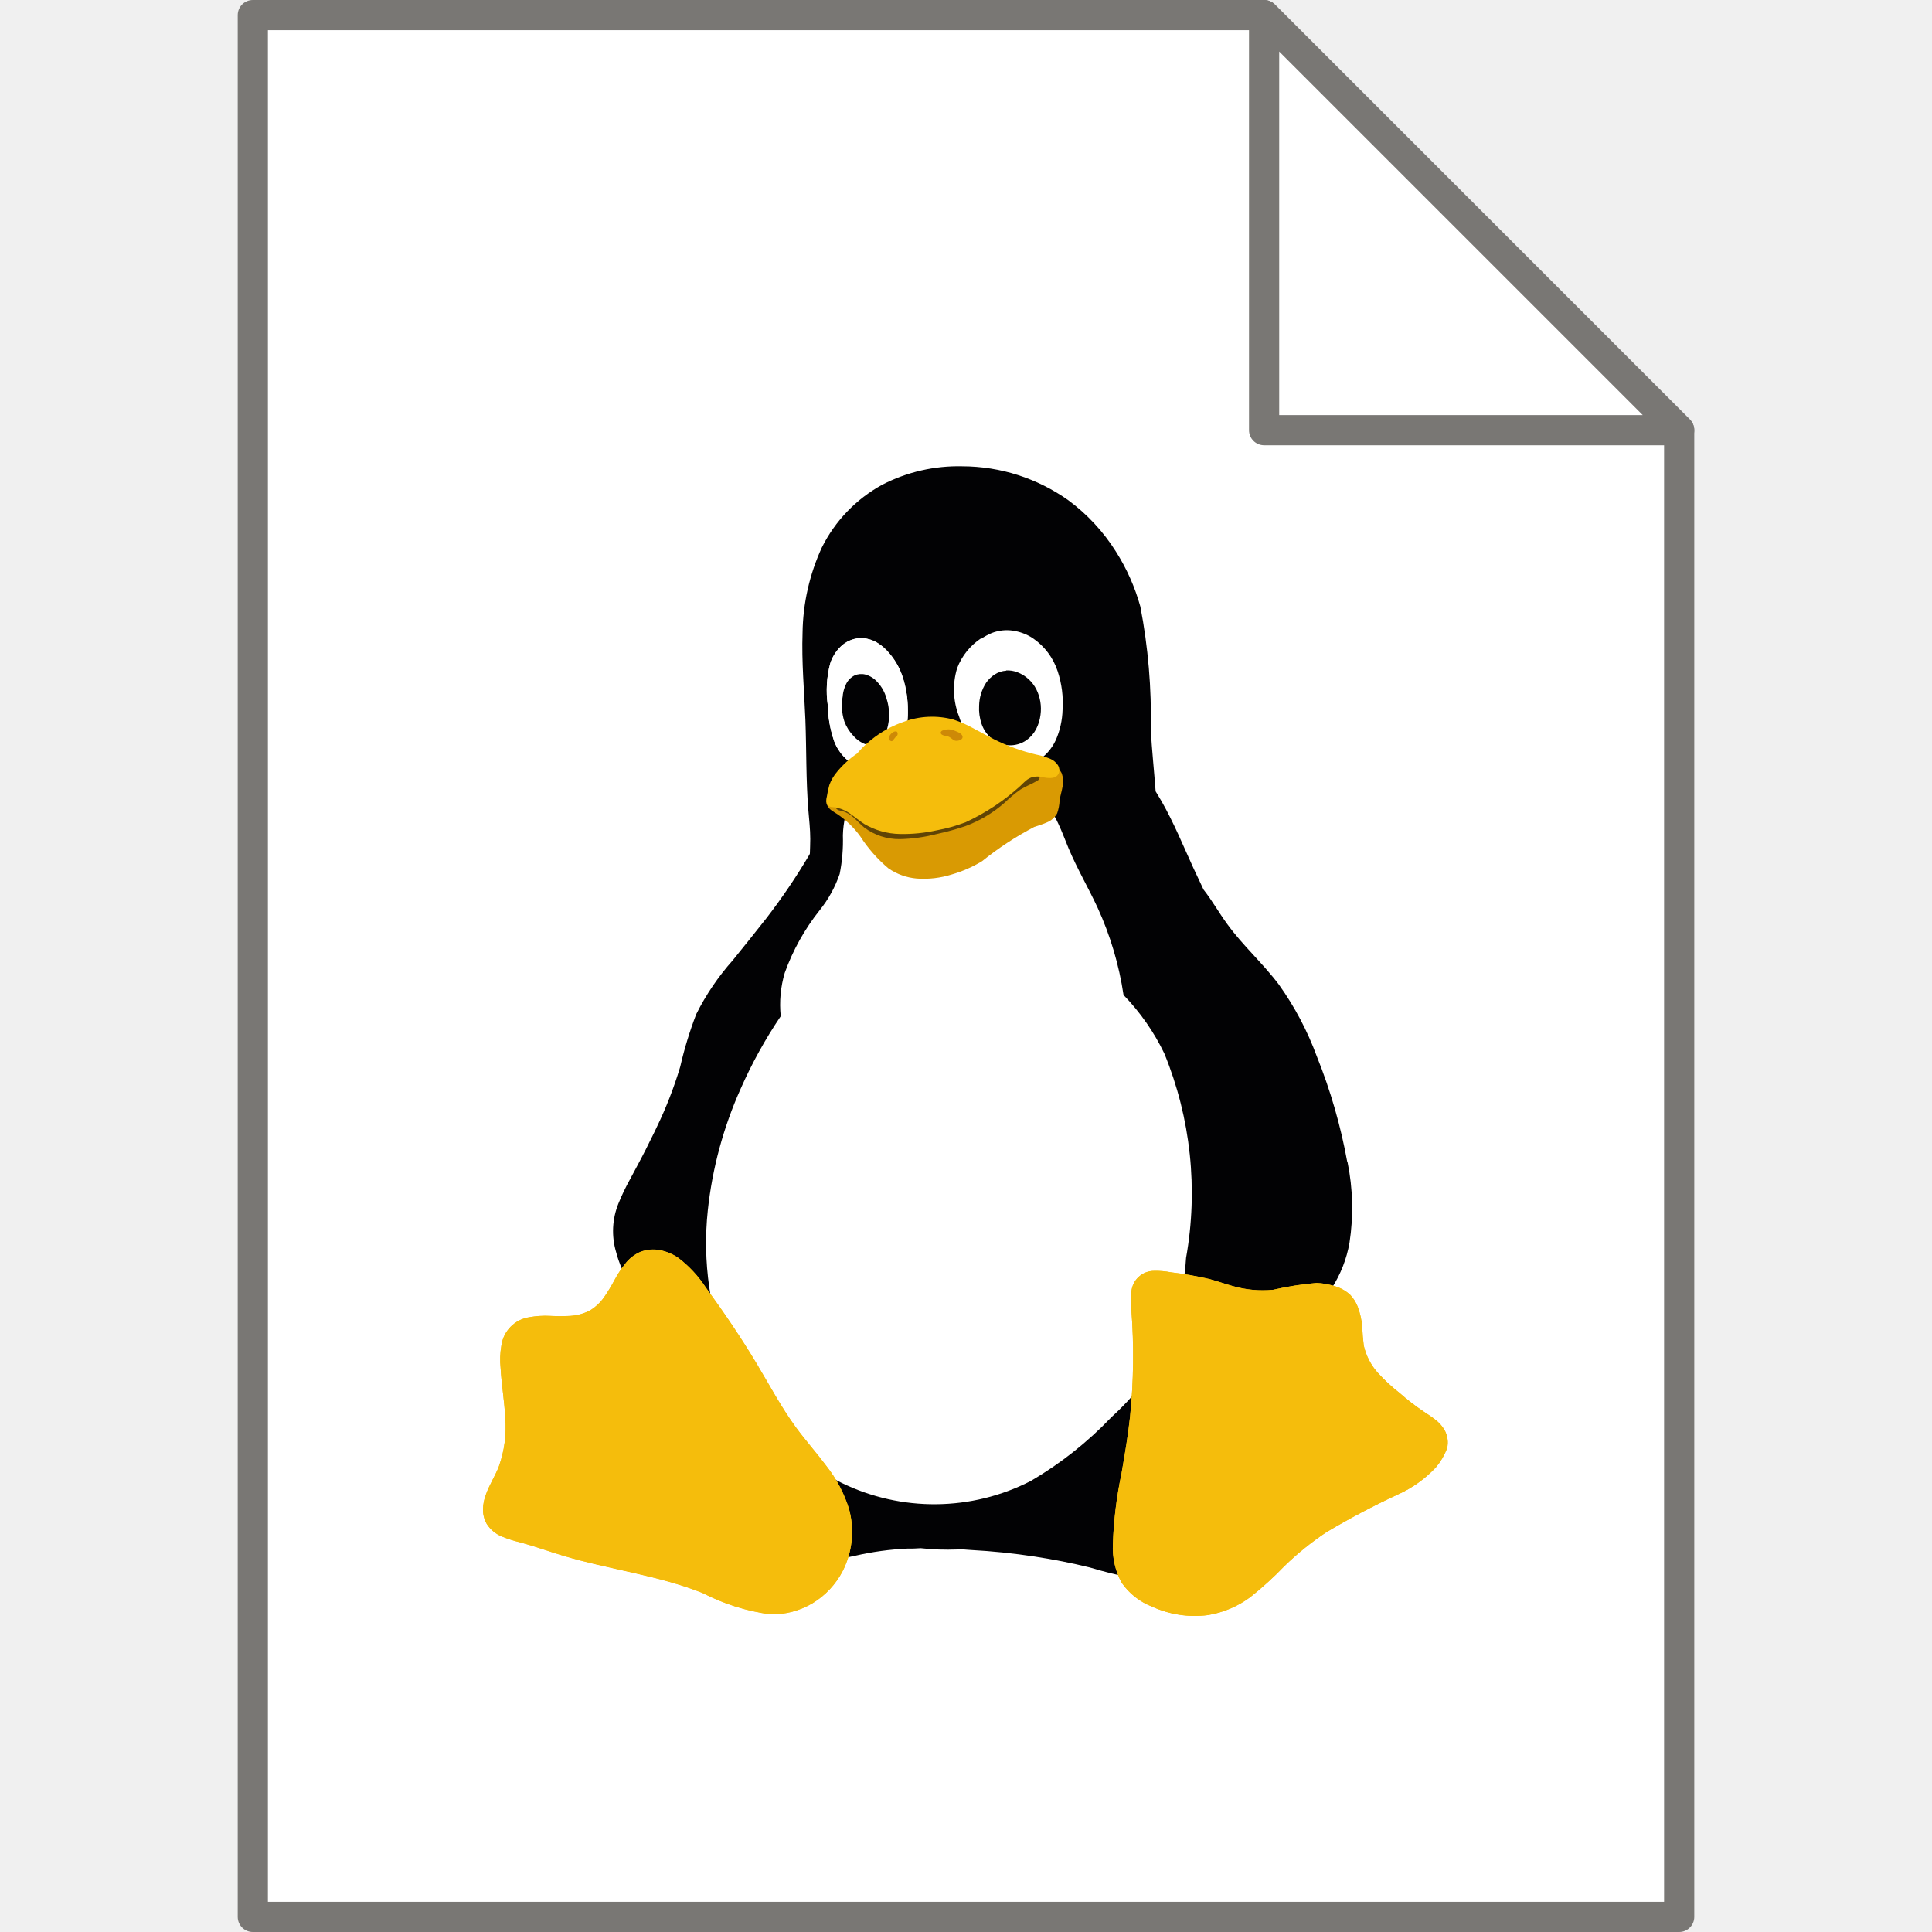
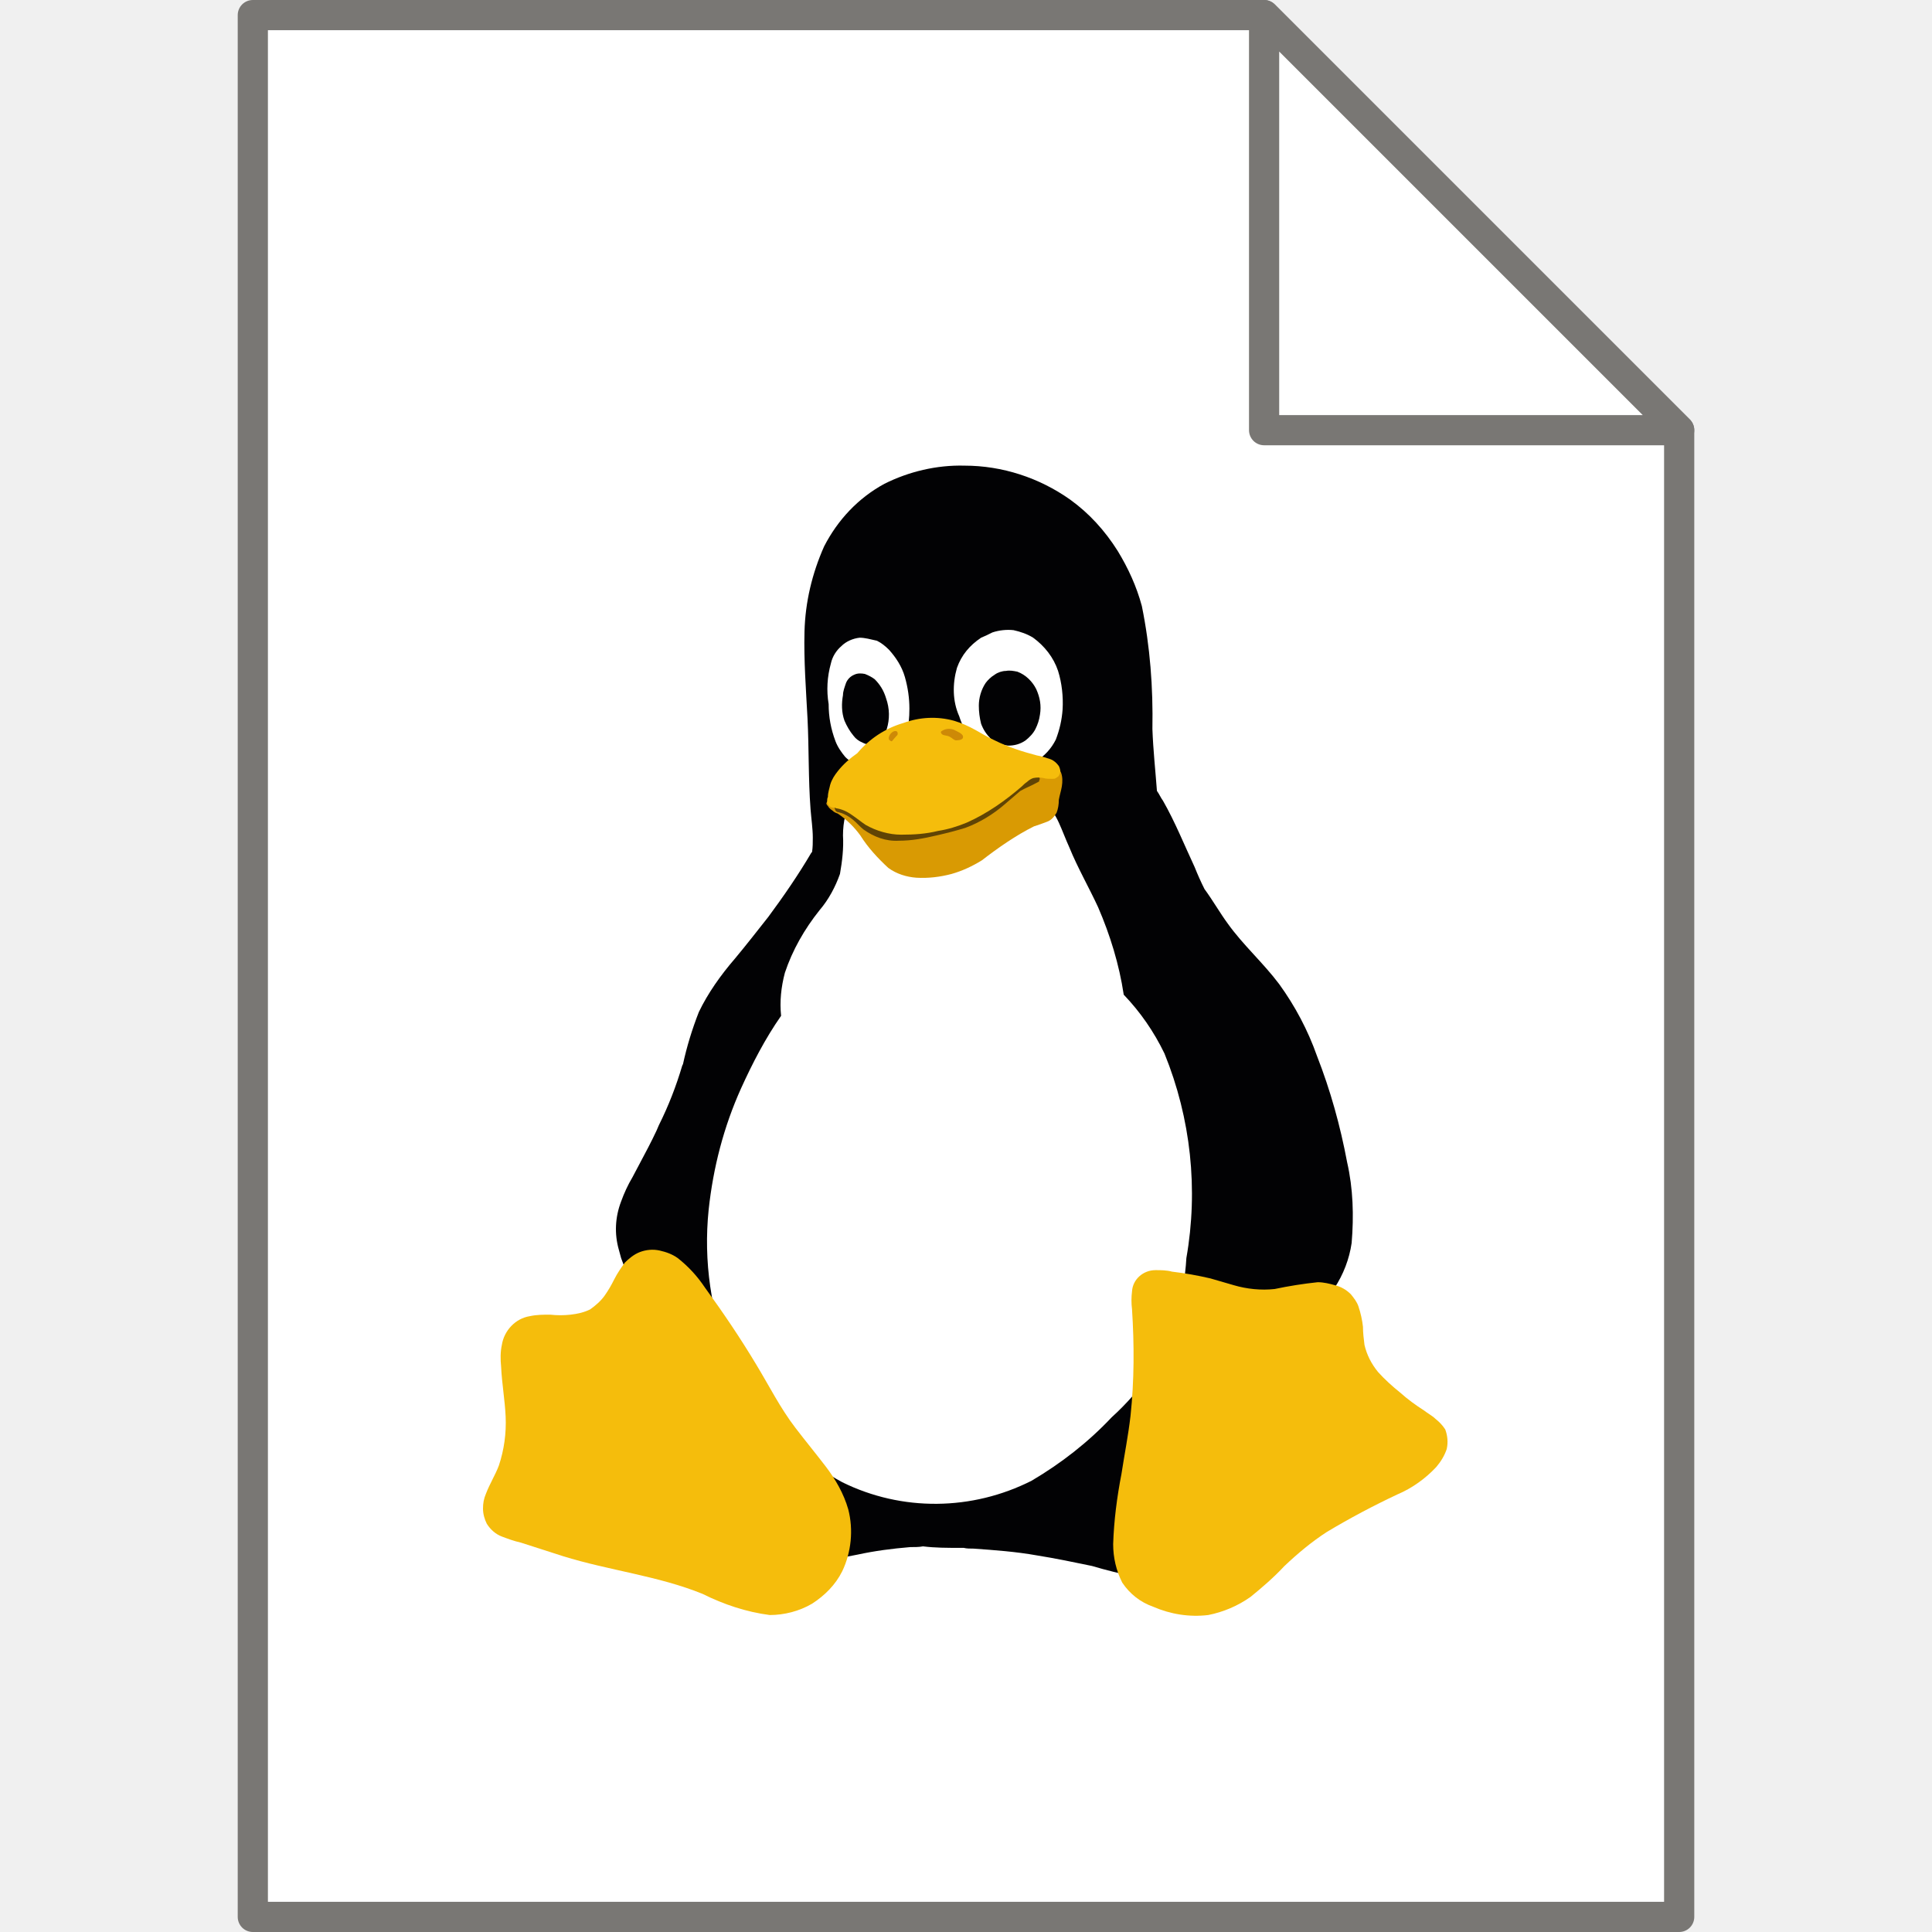
- <svg xmlns="http://www.w3.org/2000/svg" id="linux" data-name="linux" viewBox="0 0 256 256">
-   <defs>
-     <style>.cls-1{fill:none;}.cls-2,.cls-3{fill:#fff;}.cls-2{stroke:#797774;stroke-linejoin:round;stroke-width:4px;}.cls-4{fill:#020204;}.cls-5{fill:#d99a03;}.cls-6{fill:#604405;}.cls-7{fill:#f5bd0c;}.cls-8{clip-path:url(#clip-path);}.cls-9{fill:#cd8907;}</style>
-     <clipPath id="clip-path">
-       <rect class="cls-1" x="64" y="61.675" width="128" height="152.651" />
-     </clipPath>
-   </defs>
-   <polygon class="cls-2" points="222.5 254 33.5 254 33.5 2 167.5 2 222.5 57 222.5 254" />
-   <polygon class="cls-2" points="222.5 57 167.5 57 167.5 2 222.5 57" />
-   <path class="cls-3" d="M130.043,84.565a8.313,8.313,0,0,0-3.216,3.981,9.766,9.766,0,0,0,.255,6.414,10.787,10.787,0,0,0,3.777,5.41,6.768,6.768,0,0,0,3.096,1.19,5.637,5.637,0,0,0,3.25-.561,6.393,6.393,0,0,0,2.705-2.944,10.652,10.652,0,0,0,.885-3.963,13.412,13.412,0,0,0-.646-5.121,8.509,8.509,0,0,0-3.318-4.406,6.622,6.622,0,0,0-2.62-.987,5.498,5.498,0,0,0-2.773.306,7.562,7.562,0,0,0-1.412.765" />
-   <path class="cls-4" d="M178.528,154.009a71.815,71.815,0,0,0-4.049-14.052,40.285,40.285,0,0,0-5.019-9.493c-2.11-2.807-4.781-5.172-6.839-8.013-1.089-1.48-2.008-3.131-3.147-4.576-.459-.953-.901-1.906-1.344-2.858-1.361-2.977-2.603-6.022-4.219-8.847-.255-.442-.528-.885-.783-1.31-.204-2.721-.493-5.443-.646-8.166a77.281,77.281,0,0,0-1.378-16.315,27.128,27.128,0,0,0-3.232-7.282,24.942,24.942,0,0,0-6.329-6.821,24.373,24.373,0,0,0-14.018-4.491A22.005,22.005,0,0,0,116.892,64.235a19.264,19.264,0,0,0-7.996,8.319,27.95,27.95,0,0,0-2.552,11.313c-.136,3.845.221,7.656.375,11.501.153,3.981.068,7.979.391,11.959.102,1.276.255,2.552.255,3.845,0,.646-.034,1.293-.051,1.922l-.051.136a81.67,81.67,0,0,1-5.75,8.489q-2.194,2.781-4.407,5.512a32.845,32.845,0,0,0-4.848,7.144,51.398,51.398,0,0,0-2.11,6.907l-.051.187a53.637,53.637,0,0,1-3.063,7.86c-.119.238-.238.493-.34.714-.732,1.514-1.498,3.029-2.297,4.509l-.919,1.718a29.004,29.004,0,0,0-1.531,3.198,9.734,9.734,0,0,0-.306,6.448c.085.357.204.714.323,1.072a22.503,22.503,0,0,0,1.344,3.079c.238.459.493.902.732,1.362l.221.323c.238.425.493.851.749,1.258l.034.051c.289.476.612.935.919,1.395l.051.068c.323.443.646.902.986,1.344a35.429,35.429,0,0,0,6.754,13.439c-.494.868-.935,1.719-1.429,2.569a39.344,39.344,0,0,0-4.271,8.063,9.715,9.715,0,0,0-.323,4.525,6.39,6.39,0,0,0,2.211,3.912,6.682,6.682,0,0,0,2.688,1.242,11.624,11.624,0,0,0,2.977.256,48.708,48.708,0,0,0,11.126-2.195c2.178-.579,4.355-1.089,6.567-1.532a38.653,38.653,0,0,1,6.975-.952c.579.017,1.157-.017,1.719-.051a32.434,32.434,0,0,0,4.814.17l.595-.034c.409.051.834.068,1.259.102q4.236.229,8.421.867c2.45.375,4.9.851,7.316,1.446a55.56,55.56,0,0,0,11.449,2.195,12.412,12.412,0,0,0,3.062-.239,6.959,6.959,0,0,0,2.774-1.258,6.407,6.407,0,0,0,2.228-3.896,9.704,9.704,0,0,0-.323-4.525,38.255,38.255,0,0,0-4.338-8.047c-.612-1.038-1.191-2.109-1.804-3.147a55.809,55.809,0,0,0,6.924-9.612,9.432,9.432,0,0,0,3.505-.442,14.727,14.727,0,0,0,7.367-5.529,8.266,8.266,0,0,0,1.225-2.518,16.245,16.245,0,0,0,2.347-6.006,30.384,30.384,0,0,0-.255-10.667Zm0,0" />
-   <path class="cls-3" d="M113.099,105.813a5.911,5.911,0,0,0-1.089,2.314,12.917,12.917,0,0,0-.323,2.552,22.526,22.526,0,0,1-.425,5.12,15.872,15.872,0,0,1-2.654,4.815,29.1,29.1,0,0,0-4.628,8.302,14.812,14.812,0,0,0-.527,5.733,61.164,61.164,0,0,0-5.325,9.646,53.19,53.19,0,0,0-4.338,16.06,40.984,40.984,0,0,0,2.892,20.041A33.13,33.13,0,0,0,105.239,192.32a29.308,29.308,0,0,0,6.243,4.151,28.053,28.053,0,0,0,25.11-.238,48.625,48.625,0,0,0,10.649-8.421,37.262,37.262,0,0,0,5.41-6.141,34.248,34.248,0,0,0,4.508-14.988,48.825,48.825,0,0,0-2.875-27.083,29.561,29.561,0,0,0-5.41-7.758,42.953,42.953,0,0,0-3.436-11.569c-1.224-2.636-2.705-5.154-3.844-7.859-.459-1.106-.868-2.229-1.378-3.301a10.263,10.263,0,0,0-2.008-2.943,8.137,8.137,0,0,0-3.147-1.82,13.045,13.045,0,0,0-3.606-.612c-2.45-.119-4.917.187-7.332.102a55.818,55.818,0,0,0-5.836-.307,9.006,9.006,0,0,0-2.841.596,5.686,5.686,0,0,0-2.347,1.701m.782-21.283a3.998,3.998,0,0,0-2.45,1.089,5.411,5.411,0,0,0-1.43,2.297,13.972,13.972,0,0,0-.323,5.443,15.816,15.816,0,0,0,.868,4.866,6.35,6.35,0,0,0,1.327,2.075,4.52,4.52,0,0,0,2.11,1.242,4.2,4.2,0,0,0,2.296-.085,4.941,4.941,0,0,0,1.957-1.191,6.592,6.592,0,0,0,1.667-2.909,11.789,11.789,0,0,0,.391-3.368,14.044,14.044,0,0,0-.647-4.185,9.31,9.31,0,0,0-2.143-3.641,6.059,6.059,0,0,0-1.633-1.224,4.275,4.275,0,0,0-1.99-.409m16.162,0a8.315,8.315,0,0,0-3.216,3.982,9.767,9.767,0,0,0,.255,6.414,10.781,10.781,0,0,0,3.777,5.409,6.772,6.772,0,0,0,3.096,1.191,5.637,5.637,0,0,0,3.25-.562,6.395,6.395,0,0,0,2.705-2.943,10.657,10.657,0,0,0,.885-3.964,13.405,13.405,0,0,0-.646-5.12,8.511,8.511,0,0,0-3.318-4.407,6.625,6.625,0,0,0-2.62-.986,5.51,5.51,0,0,0-2.773.306,7.577,7.577,0,0,0-1.412.766" />
-   <path class="cls-4" d="M133.326,88.868a3.194,3.194,0,0,0-1.513.494,4.041,4.041,0,0,0-1.157,1.123,5.818,5.818,0,0,0-.919,3.045,6.32,6.32,0,0,0,.323,2.382,4.357,4.357,0,0,0,1.344,1.956,3.936,3.936,0,0,0,2.263.885,3.771,3.771,0,0,0,2.331-.664,4.164,4.164,0,0,0,1.293-1.479,5.583,5.583,0,0,0,.579-1.872,5.807,5.807,0,0,0-.545-3.386,4.719,4.719,0,0,0-2.518-2.279,3.668,3.668,0,0,0-1.48-.238" />
-   <path class="cls-3" d="M113.881,84.565a3.997,3.997,0,0,0-2.45,1.089,5.408,5.408,0,0,0-1.43,2.296,13.977,13.977,0,0,0-.323,5.444,15.813,15.813,0,0,0,.868,4.865,6.184,6.184,0,0,0,1.327,2.076,4.527,4.527,0,0,0,2.11,1.242,4.208,4.208,0,0,0,2.296-.085,4.939,4.939,0,0,0,1.957-1.19,6.597,6.597,0,0,0,1.667-2.909,11.792,11.792,0,0,0,.391-3.368,14.04,14.04,0,0,0-.647-4.185,9.299,9.299,0,0,0-2.143-3.641,6.053,6.053,0,0,0-1.633-1.225,4.274,4.274,0,0,0-1.99-.408" />
-   <path class="cls-4" d="M111.687,92.135a6.925,6.925,0,0,0,.187,3.436,5.59,5.59,0,0,0,1.225,1.957,3.93,3.93,0,0,0,1.19.919,2.041,2.041,0,0,0,2.62-.579,3.893,3.893,0,0,0,.63-1.242,6.907,6.907,0,0,0-.068-4.066,5.254,5.254,0,0,0-1.548-2.518,3.204,3.204,0,0,0-1.258-.663,2.173,2.173,0,0,0-1.429.119,2.486,2.486,0,0,0-1.106,1.106,4.751,4.751,0,0,0-.459,1.514" />
-   <path class="cls-5" d="M109.526,106.442a1.165,1.165,0,0,0,.17.425,1.863,1.863,0,0,0,.578.578c.221.154.442.29.664.425a12.236,12.236,0,0,1,3.045,2.943,18.944,18.944,0,0,0,3.742,4.253,7.776,7.776,0,0,0,3.743,1.344,12.395,12.395,0,0,0,4.661-.544,16.685,16.685,0,0,0,3.998-1.752,42.202,42.202,0,0,1,6.924-4.543c.578-.203,1.156-.357,1.701-.612a2.666,2.666,0,0,0,1.327-1.19,5.791,5.791,0,0,0,.323-1.701c.085-.613.289-1.209.391-1.821a3.225,3.225,0,0,0-.136-1.838,2.504,2.504,0,0,0-1.072-1.072,3.726,3.726,0,0,0-1.48-.374,22.728,22.728,0,0,0-3.062.306c-1.361.119-2.722-.051-4.083,0-1.685.051-3.368.425-5.07.493-1.94.102-3.862-.204-5.801-.289a11.374,11.374,0,0,0-2.518.119,5.52,5.52,0,0,0-2.331.902,20.756,20.756,0,0,0-1.82,1.633,5.05,5.05,0,0,1-1.004.698,2.398,2.398,0,0,1-1.19.272,1.955,1.955,0,0,0-.63,0,1.059,1.059,0,0,0-.323.204l-.255.306a5.285,5.285,0,0,0-.443.799" />
-   <path class="cls-6" d="M113.796,102.155c-.68.409-1.344.851-2.007,1.31a2.642,2.642,0,0,0-.868.868,1.838,1.838,0,0,0-.153.851,7.561,7.561,0,0,1,0,.867c-.017.187-.085.391-.085.596a.808.808,0,0,0,.033.289.614.614,0,0,0,.136.255.737.737,0,0,0,.341.188c.119.033.255.051.391.085a3.811,3.811,0,0,1,1.582.919c.459.408.867.885,1.361,1.276a7.68,7.68,0,0,0,4.695,1.531,21.212,21.212,0,0,0,4.968-.698,31.394,31.394,0,0,0,3.76-1.038,16.486,16.486,0,0,0,5.172-3.096,17.118,17.118,0,0,1,2.109-1.753c.68-.425,1.48-.714,2.161-1.122.068-.034.119-.086.187-.12a.659.659,0,0,0,.136-.17.472.472,0,0,0,0-.374.873.873,0,0,0-.153-.306,2.267,2.267,0,0,0-.289-.289,4.8,4.8,0,0,0-2.688-.935,22.801,22.801,0,0,1-2.875-.188,19.677,19.677,0,0,1-2.603-.749,18.798,18.798,0,0,0-2.773-.663,17.854,17.854,0,0,0-6.652.169,21.07,21.07,0,0,0-5.886,2.297" />
-   <path class="cls-7" d="M113.575,99.842a12.594,12.594,0,0,0-2.636,2.399,5.682,5.682,0,0,0-1.038,1.752,12.182,12.182,0,0,0-.34,1.565,2.269,2.269,0,0,0-.085.596.792.792,0,0,0,.051.289.635.635,0,0,0,.153.255.841.841,0,0,0,.443.222,4.328,4.328,0,0,0,.493.051,4.811,4.811,0,0,1,2.058.867c.612.425,1.19.919,1.82,1.327a9.631,9.631,0,0,0,4.729,1.344,20.855,20.855,0,0,0,4.934-.493,21.592,21.592,0,0,0,3.81-1.072,28.629,28.629,0,0,0,7.282-4.849c.221-.221.442-.443.68-.646a2.508,2.508,0,0,1,.799-.459,2.829,2.829,0,0,1,1.412-.017,4.343,4.343,0,0,0,1.055.12,1.791,1.791,0,0,0,.528-.086.985.985,0,0,0,.425-.306.997.997,0,0,0,.221-.647,1.302,1.302,0,0,0-.187-.663,2.325,2.325,0,0,0-1.072-.868,9.86,9.86,0,0,0-1.838-.544,25.949,25.949,0,0,1-5.563-2.024c-.885-.443-1.719-.919-2.603-1.378a15.316,15.316,0,0,0-2.755-1.225,10.842,10.842,0,0,0-6.652.306,14.215,14.215,0,0,0-6.141,4.202" />
-   <g class="cls-8">
-     <path class="cls-9" d="M124.65,97.137c.119.391.731.323,1.088.493.357.17.562.493.902.527.357.034.851-.119.901-.442.068-.443-.578-.714-.987-.868a2.052,2.052,0,0,0-1.701-.034c-.119.051-.238.204-.204.324Zm-5.853-.204c-.459-.154-1.208.646-.986,1.072.068.119.272.255.408.187.136-.068.391-.527.612-.68.17-.136.136-.527-.034-.578Zm0,0" />
-     <path class="cls-7" d="M191.712,191.997a8.624,8.624,0,0,1-1.446,2.433,15.687,15.687,0,0,1-5.07,3.606,104.359,104.359,0,0,0-9.442,4.985,39.157,39.157,0,0,0-5.563,4.491,45.103,45.103,0,0,1-4.525,4.117,12.943,12.943,0,0,1-5.631,2.381,13.58,13.58,0,0,1-7.332-1.106,8.7,8.7,0,0,1-4.083-3.198,9.658,9.658,0,0,1-1.157-5.087,53.328,53.328,0,0,1,1.123-9.271c.442-2.552.885-5.104,1.157-7.673a79.747,79.747,0,0,0,.169-14.103,11.019,11.019,0,0,1,0-2.365,3.013,3.013,0,0,1,3.063-2.807,10.398,10.398,0,0,1,2.177.188,46.134,46.134,0,0,1,5.069.885c1.038.272,2.076.646,3.113.935a14.339,14.339,0,0,0,5.376.493,40.802,40.802,0,0,1,5.75-.902,9.044,9.044,0,0,1,2.347.409,5.076,5.076,0,0,1,2.11,1.174,4.891,4.891,0,0,1,.987,1.565,9.746,9.746,0,0,1,.595,2.688q.051,1.225.204,2.45a8.122,8.122,0,0,0,1.803,3.555,23.307,23.307,0,0,0,2.927,2.722,31.376,31.376,0,0,0,3.164,2.45c.527.357,1.055.681,1.548,1.072a4.702,4.702,0,0,1,1.258,1.395,3.414,3.414,0,0,1,.341,2.45" />
-     <path class="cls-7" d="M191.712,191.997a8.624,8.624,0,0,1-1.446,2.433,15.687,15.687,0,0,1-5.07,3.606,104.359,104.359,0,0,0-9.442,4.985,39.157,39.157,0,0,0-5.563,4.491,45.103,45.103,0,0,1-4.525,4.117,12.943,12.943,0,0,1-5.631,2.381,13.58,13.58,0,0,1-7.332-1.106,8.7,8.7,0,0,1-4.083-3.198,9.658,9.658,0,0,1-1.157-5.087,53.328,53.328,0,0,1,1.123-9.271c.442-2.552.885-5.104,1.157-7.673a79.747,79.747,0,0,0,.169-14.103,11.019,11.019,0,0,1,0-2.365,3.013,3.013,0,0,1,3.063-2.807,10.398,10.398,0,0,1,2.177.188,46.134,46.134,0,0,1,5.069.885c1.038.272,2.076.646,3.113.935a14.339,14.339,0,0,0,5.376.493,40.802,40.802,0,0,1,5.75-.902,9.044,9.044,0,0,1,2.347.409,5.076,5.076,0,0,1,2.11,1.174,4.891,4.891,0,0,1,.987,1.565,9.746,9.746,0,0,1,.595,2.688q.051,1.225.204,2.45a8.122,8.122,0,0,0,1.803,3.555,23.307,23.307,0,0,0,2.927,2.722,31.376,31.376,0,0,0,3.164,2.45c.527.357,1.055.681,1.548,1.072a4.702,4.702,0,0,1,1.258,1.395,3.414,3.414,0,0,1,.341,2.45M84.824,165.883a4.744,4.744,0,0,1,2.62-.238,6.381,6.381,0,0,1,2.45,1.038,15.651,15.651,0,0,1,3.607,3.879c2.398,3.3,4.695,6.669,6.787,10.173,1.701,2.841,3.25,5.768,5.206,8.438,1.276,1.735,2.722,3.352,4.015,5.087a17.453,17.453,0,0,1,2.995,5.699,11.466,11.466,0,0,1-.834,8.183,10.813,10.813,0,0,1-3.981,4.27,10.444,10.444,0,0,1-5.648,1.48,27.478,27.478,0,0,1-8.949-2.824c-5.937-2.365-12.385-3.113-18.509-4.951-1.888-.561-3.726-1.242-5.631-1.752a16.436,16.436,0,0,1-2.5-.8,4.304,4.304,0,0,1-1.957-1.65,3.775,3.775,0,0,1-.493-1.956,5.835,5.835,0,0,1,.391-1.957c.459-1.276,1.209-2.416,1.701-3.674a15.34,15.34,0,0,0,.851-6.499c-.101-2.194-.493-4.389-.612-6.583a10.646,10.646,0,0,1,.102-2.943,4.403,4.403,0,0,1,3.726-3.777,12.094,12.094,0,0,1,2.705-.17,23.913,23.913,0,0,0,2.722,0,6.349,6.349,0,0,0,2.604-.731,6.2,6.2,0,0,0,1.871-1.769,22.521,22.521,0,0,0,1.343-2.212,13.991,13.991,0,0,1,1.412-2.161,5.162,5.162,0,0,1,2.008-1.599" />
-     <path class="cls-7" d="M84.824,165.9a4.742,4.742,0,0,1,2.62-.238,6.404,6.404,0,0,1,2.45,1.037,15.67,15.67,0,0,1,3.607,3.879c2.398,3.3,4.695,6.669,6.787,10.173,1.701,2.841,3.25,5.767,5.206,8.438,1.276,1.735,2.722,3.351,4.015,5.086a17.453,17.453,0,0,1,2.995,5.699,11.466,11.466,0,0,1-.834,8.183,10.81,10.81,0,0,1-3.981,4.271,10.444,10.444,0,0,1-5.648,1.479A27.497,27.497,0,0,1,93.092,211.085c-5.937-2.365-12.385-3.113-18.509-4.951-1.888-.562-3.726-1.242-5.631-1.753a16.337,16.337,0,0,1-2.5-.799,4.31,4.31,0,0,1-1.957-1.651,3.773,3.773,0,0,1-.493-1.956,5.831,5.831,0,0,1,.391-1.956c.459-1.276,1.209-2.416,1.701-3.675A15.334,15.334,0,0,0,66.944,187.846c-.101-2.195-.493-4.372-.612-6.584a10.646,10.646,0,0,1,.102-2.943,4.402,4.402,0,0,1,3.726-3.776,12.007,12.007,0,0,1,2.705-.17,24.312,24.312,0,0,0,2.722,0,6.363,6.363,0,0,0,2.604-.732,6.189,6.189,0,0,0,1.871-1.769A22.609,22.609,0,0,0,81.404,169.66a13.91,13.91,0,0,1,1.412-2.161,5.002,5.002,0,0,1,2.008-1.599" />
-   </g>
-   <path class="cls-7" d="M86.134,167.329a4.006,4.006,0,0,1,2.365-.153,5.385,5.385,0,0,1,2.143,1.054,13.508,13.508,0,0,1,2.995,3.726c2.041,3.3,4.031,6.635,5.886,10.037a67.295,67.295,0,0,0,4.525,7.519c1.157,1.565,2.484,2.994,3.675,4.525a15.108,15.108,0,0,1,2.756,5.086,10.074,10.074,0,0,1-.766,7.298,9.676,9.676,0,0,1-3.692,3.845,9.369,9.369,0,0,1-5.172,1.276,29.6,29.6,0,0,1-8.199-2.535c-5.172-1.888-10.803-2.127-16.111-3.607-1.906-.51-3.76-1.208-5.682-1.684a18.556,18.556,0,0,1-2.518-.732,4.172,4.172,0,0,1-2.008-1.616,3.61,3.61,0,0,1-.425-1.871,6.152,6.152,0,0,1,.409-1.906c.459-1.208,1.19-2.313,1.65-3.521a13.506,13.506,0,0,0,.664-5.819c-.136-1.956-.494-3.895-.596-5.869a10.397,10.397,0,0,1,.12-2.62,4.488,4.488,0,0,1,1.174-2.313,4.67,4.67,0,0,1,2.552-1.191,11.379,11.379,0,0,1,2.841,0,20.196,20.196,0,0,0,2.858.136,4.837,4.837,0,0,0,4.373-2.79,17.901,17.901,0,0,0,1.004-2.365,11.686,11.686,0,0,1,1.14-2.313,4.403,4.403,0,0,1,1.956-1.65" />
+ <svg xmlns="http://www.w3.org/2000/svg" viewBox="0 0 256 256">
+   <style type="text/css">
+ 	.st0{fill:#FFFFFF;stroke:#797774;stroke-width:4;stroke-linejoin:round;}
+ 	.st1{fill:#020204;}
+ 	.st2{fill:#FFFFFF;}
+ 	.st3{fill:#D99A03;}
+ 	.st4{fill:#604405;}
+ 	.st5{fill:#F5BD0C;}
+ 	.st6{fill:#CD8907;}
+ </style>
+   <polygon class="st0" points="222.5,254 33.5,254 33.5,2 167.5,2 222.5,57 " />
+   <polygon class="st0" points="222.5,57 167.5,57 167.5,2 " />
+   <path class="st1" d="M178.5,154c-0.9-4.8-2.2-9.5-4-14.1c-1.2-3.4-2.9-6.6-5-9.5c-2.1-2.8-4.8-5.2-6.8-8c-1.1-1.5-2-3.1-3.1-4.6  c-0.5-1-0.9-1.9-1.3-2.9c-1.4-3-2.6-6-4.2-8.8c-0.3-0.4-0.5-0.9-0.8-1.3c-0.2-2.7-0.5-5.4-0.6-8.2c0.1-5.5-0.3-10.9-1.4-16.3  c-0.7-2.6-1.8-5-3.2-7.3c-1.7-2.7-3.8-5-6.3-6.8c-4.1-2.9-9-4.5-14-4.5c-3.7-0.1-7.4,0.8-10.6,2.4c-3.5,1.9-6.2,4.8-8,8.3  c-1.6,3.6-2.5,7.4-2.6,11.3c-0.1,3.8,0.2,7.7,0.4,11.5c0.2,4,0.1,8,0.4,12c0.1,1.3,0.3,2.6,0.3,3.8c0,0.6,0,1.3-0.1,1.9l-0.1,0.1  c-1.7,2.9-3.7,5.8-5.7,8.5c-1.5,1.9-2.9,3.7-4.4,5.5c-1.9,2.2-3.6,4.6-4.8,7.1c-0.9,2.3-1.6,4.6-2.1,6.9l-0.1,0.2  c-0.8,2.7-1.8,5.3-3.1,7.9c-0.1,0.2-0.2,0.5-0.3,0.7c-0.7,1.5-1.5,3-2.3,4.5l-0.9,1.7c-0.6,1-1.1,2.1-1.5,3.2  c-0.8,2.1-0.9,4.3-0.3,6.4c0.1,0.4,0.2,0.7,0.3,1.1c0.4,1.1,0.8,2.1,1.3,3.1c0.2,0.5,0.5,0.9,0.7,1.4l0.2,0.3  c0.2,0.4,0.5,0.9,0.7,1.3l0,0.1c0.3,0.5,0.6,0.9,0.9,1.4l0.1,0.1c0.3,0.4,0.6,0.9,1,1.3c1.3,4.9,3.6,9.5,6.8,13.4  c-0.5,0.9-0.9,1.7-1.4,2.6c-1.7,2.5-3.2,5.2-4.3,8.1c-0.5,1.5-0.6,3-0.3,4.5c0.2,1.5,1,2.9,2.2,3.9c0.8,0.6,1.7,1,2.7,1.2  c1,0.2,2,0.3,3,0.3c3.8-0.3,7.5-1,11.1-2.2c2.2-0.6,4.4-1.1,6.6-1.5c2.3-0.5,4.6-0.8,7-1c0.6,0,1.2,0,1.7-0.1  c1.6,0.2,3.2,0.2,4.8,0.2l0.6,0c0.4,0.1,0.8,0.1,1.3,0.1c2.8,0.2,5.6,0.4,8.4,0.9c2.5,0.4,4.9,0.9,7.3,1.4c3.7,1.1,7.6,1.9,11.4,2.2  c1,0,2.1,0,3.1-0.2c1-0.2,2-0.6,2.8-1.3c1.2-1,2-2.4,2.2-3.9c0.3-1.5,0.1-3.1-0.3-4.5c-1.1-2.8-2.6-5.5-4.3-8  c-0.6-1-1.2-2.1-1.8-3.1c2.6-2.9,5-6.2,6.9-9.6c1.2,0.1,2.4-0.1,3.5-0.4c3-1,5.6-2.9,7.4-5.5c0.5-0.8,1-1.6,1.2-2.5  c1.2-1.8,2-3.9,2.3-6C179.4,161.1,179.3,157.5,178.5,154L178.5,154z" />
+   <path class="st2" d="M113.1,105.8c-0.5,0.7-0.9,1.5-1.1,2.3c-0.2,0.8-0.3,1.7-0.3,2.6c0.1,1.7-0.1,3.4-0.4,5.1  c-0.6,1.7-1.5,3.4-2.7,4.8c-2,2.5-3.6,5.3-4.6,8.3c-0.5,1.9-0.7,3.8-0.5,5.7c-2.1,3-3.8,6.3-5.3,9.6c-2.3,5.1-3.7,10.5-4.3,16.1  c-0.7,6.8,0.3,13.7,2.9,20c1.9,4.6,4.8,8.6,8.6,11.9c1.9,1.6,4,3,6.2,4.2c7.9,3.9,17.2,3.8,25.1-0.2c3.9-2.3,7.5-5.1,10.6-8.4  c2-1.8,3.8-3.9,5.4-6.1c2.6-4.6,4.2-9.7,4.5-15c1.6-9.1,0.6-18.5-2.9-27.1c-1.4-2.9-3.2-5.5-5.4-7.8c-0.6-4-1.8-7.9-3.4-11.6  c-1.2-2.6-2.7-5.2-3.8-7.9c-0.5-1.1-0.9-2.2-1.4-3.3c-0.5-1.1-1.2-2.1-2-2.9c-0.9-0.8-2-1.5-3.1-1.8c-1.2-0.4-2.4-0.6-3.6-0.6  c-2.5-0.1-4.9,0.2-7.3,0.1c-1.9-0.2-3.9-0.3-5.8-0.3c-1,0-1.9,0.2-2.8,0.6C114.5,104.5,113.7,105.1,113.1,105.8" />
+   <path class="st2" d="M113.9,84.5c-0.9,0.1-1.8,0.5-2.4,1.1c-0.7,0.6-1.2,1.4-1.4,2.3c-0.5,1.8-0.6,3.6-0.3,5.4  c0,1.7,0.3,3.3,0.9,4.9c0.3,0.8,0.8,1.5,1.3,2.1c0.6,0.6,1.3,1,2.1,1.2c0.8,0.2,1.6,0.2,2.3-0.1c0.7-0.2,1.4-0.6,2-1.2  c0.8-0.8,1.4-1.8,1.7-2.9c0.3-1.1,0.4-2.2,0.4-3.4c0-1.4-0.2-2.8-0.6-4.2c-0.4-1.4-1.2-2.6-2.1-3.6c-0.5-0.5-1-0.9-1.6-1.2  C115.3,84.7,114.6,84.5,113.9,84.5" />
+   <path class="st2" d="M130,84.5c-1.5,1-2.6,2.3-3.2,4c-0.6,2.1-0.6,4.4,0.3,6.4c0.7,2.2,2,4,3.8,5.4c0.9,0.6,2,1.1,3.1,1.2  c1.1,0.1,2.2-0.1,3.2-0.6c1.2-0.7,2.1-1.7,2.7-2.9c0.5-1.3,0.8-2.6,0.9-4c0.1-1.7-0.1-3.5-0.6-5.1c-0.6-1.8-1.8-3.3-3.3-4.4  c-0.8-0.5-1.7-0.8-2.6-1c-0.9-0.1-1.9,0-2.8,0.3C130.9,84.1,130.5,84.3,130,84.5" />
+   <path class="st1" d="M111.7,92.1c-0.2,1.1-0.2,2.3,0.2,3.4c0.3,0.7,0.7,1.4,1.2,2c0.3,0.4,0.7,0.7,1.2,0.9c0.9,0.5,2,0.2,2.6-0.6  c0.3-0.4,0.5-0.8,0.6-1.2c0.4-1.3,0.4-2.7-0.1-4.1c-0.3-1-0.8-1.8-1.5-2.5c-0.4-0.3-0.8-0.5-1.3-0.7c-0.5-0.1-1-0.1-1.4,0.1  c-0.5,0.2-0.9,0.6-1.1,1.1C111.9,91.1,111.7,91.6,111.7,92.1" />
+   <path class="st1" d="M133.3,88.9c-0.5,0-1.1,0.2-1.5,0.5c-0.5,0.3-0.9,0.7-1.2,1.1c-0.6,0.9-0.9,2-0.9,3c0,0.8,0.1,1.6,0.3,2.4  c0.3,0.8,0.7,1.4,1.3,2c0.6,0.5,1.4,0.8,2.3,0.9c0.8,0,1.6-0.2,2.3-0.7c0.5-0.4,1-0.9,1.3-1.5c0.3-0.6,0.5-1.2,0.6-1.9  c0.2-1.2,0-2.3-0.5-3.4c-0.5-1-1.4-1.9-2.5-2.3C134.3,88.9,133.8,88.8,133.3,88.9" />
+   <path class="st3" d="M109.5,106.4c0,0.2,0.1,0.3,0.2,0.4c0.1,0.2,0.3,0.4,0.6,0.6c0.2,0.2,0.4,0.3,0.7,0.4c1.2,0.8,2.2,1.8,3,2.9  c1,1.6,2.3,3,3.7,4.3c1.1,0.8,2.4,1.2,3.7,1.3c1.6,0.1,3.2-0.1,4.7-0.5c1.4-0.4,2.7-1,4-1.8c2.2-1.7,4.5-3.3,6.9-4.5  c0.6-0.2,1.2-0.4,1.7-0.6c0.6-0.2,1-0.7,1.3-1.2c0.2-0.5,0.3-1.1,0.3-1.7c0.1-0.6,0.3-1.2,0.4-1.8c0.1-0.6,0.1-1.3-0.1-1.8  c-0.2-0.5-0.6-0.8-1.1-1.1c-0.5-0.2-1-0.4-1.5-0.4c-1,0-2,0.1-3.1,0.3c-1.4,0.1-2.7-0.1-4.1,0c-1.7,0.1-3.4,0.4-5.1,0.5  c-1.9,0.1-3.9-0.2-5.8-0.3c-0.8-0.1-1.7,0-2.5,0.1c-0.8,0.1-1.6,0.4-2.3,0.9c-0.6,0.5-1.2,1.1-1.8,1.6c-0.3,0.3-0.6,0.5-1,0.7  c-0.4,0.2-0.8,0.3-1.2,0.3c-0.2,0-0.4,0-0.6,0c-0.1,0-0.2,0.1-0.3,0.2l-0.3,0.3C109.8,105.9,109.7,106.1,109.5,106.4" />
+   <path class="st4" d="M113.8,102.2c-0.7,0.4-1.3,0.9-2,1.3c-0.4,0.2-0.7,0.5-0.9,0.9c-0.1,0.3-0.2,0.6-0.2,0.9c0,0.3,0,0.6,0,0.9  c0,0.2-0.1,0.4-0.1,0.6c0,0.1,0,0.2,0,0.3c0,0.1,0.1,0.2,0.1,0.3c0.1,0.1,0.2,0.2,0.3,0.2c0.1,0,0.3,0.1,0.4,0.1  c0.6,0.2,1.1,0.5,1.6,0.9c0.5,0.4,0.9,0.9,1.4,1.3c1.4,1,3,1.6,4.7,1.5c1.7,0,3.3-0.3,5-0.7c1.3-0.3,2.5-0.6,3.8-1  c1.9-0.7,3.7-1.8,5.2-3.1c0.7-0.6,1.4-1.2,2.1-1.8c0.7-0.4,1.5-0.7,2.2-1.1c0.1,0,0.1-0.1,0.2-0.1c0.1,0,0.1-0.1,0.1-0.2  c0.1-0.1,0.1-0.3,0-0.4c0-0.1-0.1-0.2-0.2-0.3c-0.1-0.1-0.2-0.2-0.3-0.3c-0.8-0.6-1.7-0.9-2.7-0.9c-1,0-1.9-0.1-2.9-0.2  c-0.9-0.2-1.8-0.4-2.6-0.7c-0.9-0.3-1.8-0.5-2.8-0.7c-2.2-0.4-4.5-0.3-6.7,0.2C117.6,100.3,115.6,101.1,113.8,102.2" />
+   <path class="st5" d="M113.6,99.8c-1,0.7-1.9,1.5-2.6,2.4c-0.4,0.5-0.8,1.1-1,1.8c-0.1,0.5-0.3,1-0.3,1.6c-0.1,0.2-0.1,0.4-0.1,0.6  c0,0.1,0,0.2,0.1,0.3c0,0.1,0.1,0.2,0.2,0.3c0.1,0.1,0.3,0.2,0.4,0.2c0.2,0,0.3,0,0.5,0.1c0.7,0.1,1.4,0.4,2.1,0.9  c0.6,0.4,1.2,0.9,1.8,1.3c1.4,0.8,3.1,1.3,4.7,1.3c1.7,0,3.3-0.1,4.9-0.5c1.3-0.2,2.6-0.6,3.8-1.1c2.7-1.2,5.1-2.9,7.3-4.8  c0.2-0.2,0.4-0.4,0.7-0.6c0.2-0.2,0.5-0.4,0.8-0.5c0.5-0.1,0.9-0.1,1.4,0c0.3,0.1,0.7,0.1,1.1,0.1c0.2,0,0.4,0,0.5-0.1  c0.2-0.1,0.3-0.2,0.4-0.3c0.1-0.2,0.2-0.4,0.2-0.6c0-0.2-0.1-0.5-0.2-0.7c-0.3-0.4-0.6-0.7-1.1-0.9c-0.6-0.2-1.2-0.4-1.8-0.5  c-1.9-0.5-3.8-1.1-5.6-2c-0.9-0.4-1.7-0.9-2.6-1.4c-0.9-0.5-1.8-0.9-2.8-1.2c-2.2-0.6-4.5-0.5-6.7,0.3  C117.3,96.5,115.2,97.9,113.6,99.8" />
+   <path class="st6" d="M118.8,96.9c-0.5-0.2-1.2,0.6-1,1.1c0.1,0.1,0.3,0.3,0.4,0.2c0.1-0.1,0.4-0.5,0.6-0.7  C119,97.4,119,97,118.8,96.9L118.8,96.9z" />
+   <path class="st6" d="M124.7,97.1c0.1,0.4,0.7,0.3,1.1,0.5c0.4,0.2,0.6,0.5,0.9,0.5c0.4,0,0.9-0.1,0.9-0.4c0.1-0.4-0.6-0.7-1-0.9  c-0.5-0.3-1.2-0.3-1.7,0C124.7,96.9,124.6,97,124.7,97.1L124.7,97.1z" />
+   <path class="st5" d="M84.8,165.9c0.8-0.3,1.7-0.4,2.6-0.2c0.9,0.2,1.7,0.5,2.4,1c1.4,1.1,2.6,2.4,3.6,3.9c2.4,3.3,4.7,6.7,6.8,10.2  c1.7,2.8,3.2,5.8,5.2,8.4c1.3,1.7,2.7,3.4,4,5.1c1.3,1.7,2.4,3.6,3,5.7c0.7,2.7,0.4,5.7-0.8,8.2c-0.9,1.8-2.3,3.2-4,4.3  c-1.7,1-3.7,1.5-5.6,1.5c-3.1-0.4-6.1-1.4-8.9-2.8c-5.9-2.4-12.4-3.1-18.5-5c-1.9-0.6-3.7-1.2-5.6-1.8c-0.9-0.2-1.7-0.5-2.5-0.8  c-0.8-0.3-1.5-0.9-2-1.7c-0.3-0.6-0.5-1.3-0.5-2c0-0.7,0.1-1.3,0.4-2c0.5-1.3,1.2-2.4,1.7-3.7c0.7-2.1,1-4.3,0.9-6.5  c-0.1-2.2-0.5-4.4-0.6-6.6c-0.1-1-0.1-2,0.1-2.9c0.3-1.9,1.8-3.5,3.7-3.8c0.9-0.2,1.8-0.2,2.7-0.2c0.9,0.1,1.8,0.1,2.7,0  c0.9-0.1,1.8-0.3,2.6-0.7c0.7-0.5,1.4-1.1,1.9-1.8c0.5-0.7,0.9-1.4,1.3-2.2c0.4-0.8,0.9-1.5,1.4-2.2C83.3,166.8,84,166.2,84.8,165.9  " />
+   <path class="st5" d="M191.7,192c-0.3,0.9-0.8,1.7-1.4,2.4c-1.4,1.5-3.2,2.8-5.1,3.6c-3.2,1.5-6.4,3.2-9.4,5c-2,1.3-3.8,2.8-5.6,4.5  c-1.4,1.5-2.9,2.8-4.5,4.1c-1.7,1.2-3.6,2-5.6,2.4c-2.5,0.3-5-0.1-7.3-1.1c-1.7-0.6-3.1-1.7-4.1-3.2c-0.8-1.6-1.2-3.3-1.2-5.1  c0.1-3.1,0.5-6.2,1.1-9.3c0.4-2.6,0.9-5.1,1.2-7.7c0.5-4.7,0.5-9.4,0.2-14.1c-0.1-0.8-0.1-1.6,0-2.4c0.1-1.6,1.5-2.8,3.1-2.8  c0.7,0,1.5,0,2.2,0.2c1.7,0.2,3.4,0.5,5.1,0.9c1,0.3,2.1,0.6,3.1,0.9c1.7,0.5,3.6,0.7,5.4,0.5c1.9-0.4,3.8-0.7,5.7-0.9  c0.8,0,1.6,0.2,2.3,0.4c0.8,0.2,1.5,0.6,2.1,1.2c0.4,0.5,0.8,1,1,1.6c0.3,0.9,0.5,1.8,0.6,2.7c0,0.8,0.1,1.6,0.2,2.4  c0.3,1.3,0.9,2.5,1.8,3.6c0.9,1,1.9,1.9,2.9,2.7c1,0.9,2.1,1.7,3.2,2.4c0.5,0.4,1.1,0.7,1.5,1.1c0.5,0.4,0.9,0.8,1.3,1.4  C191.8,190.2,191.9,191.1,191.7,192" />
</svg>
